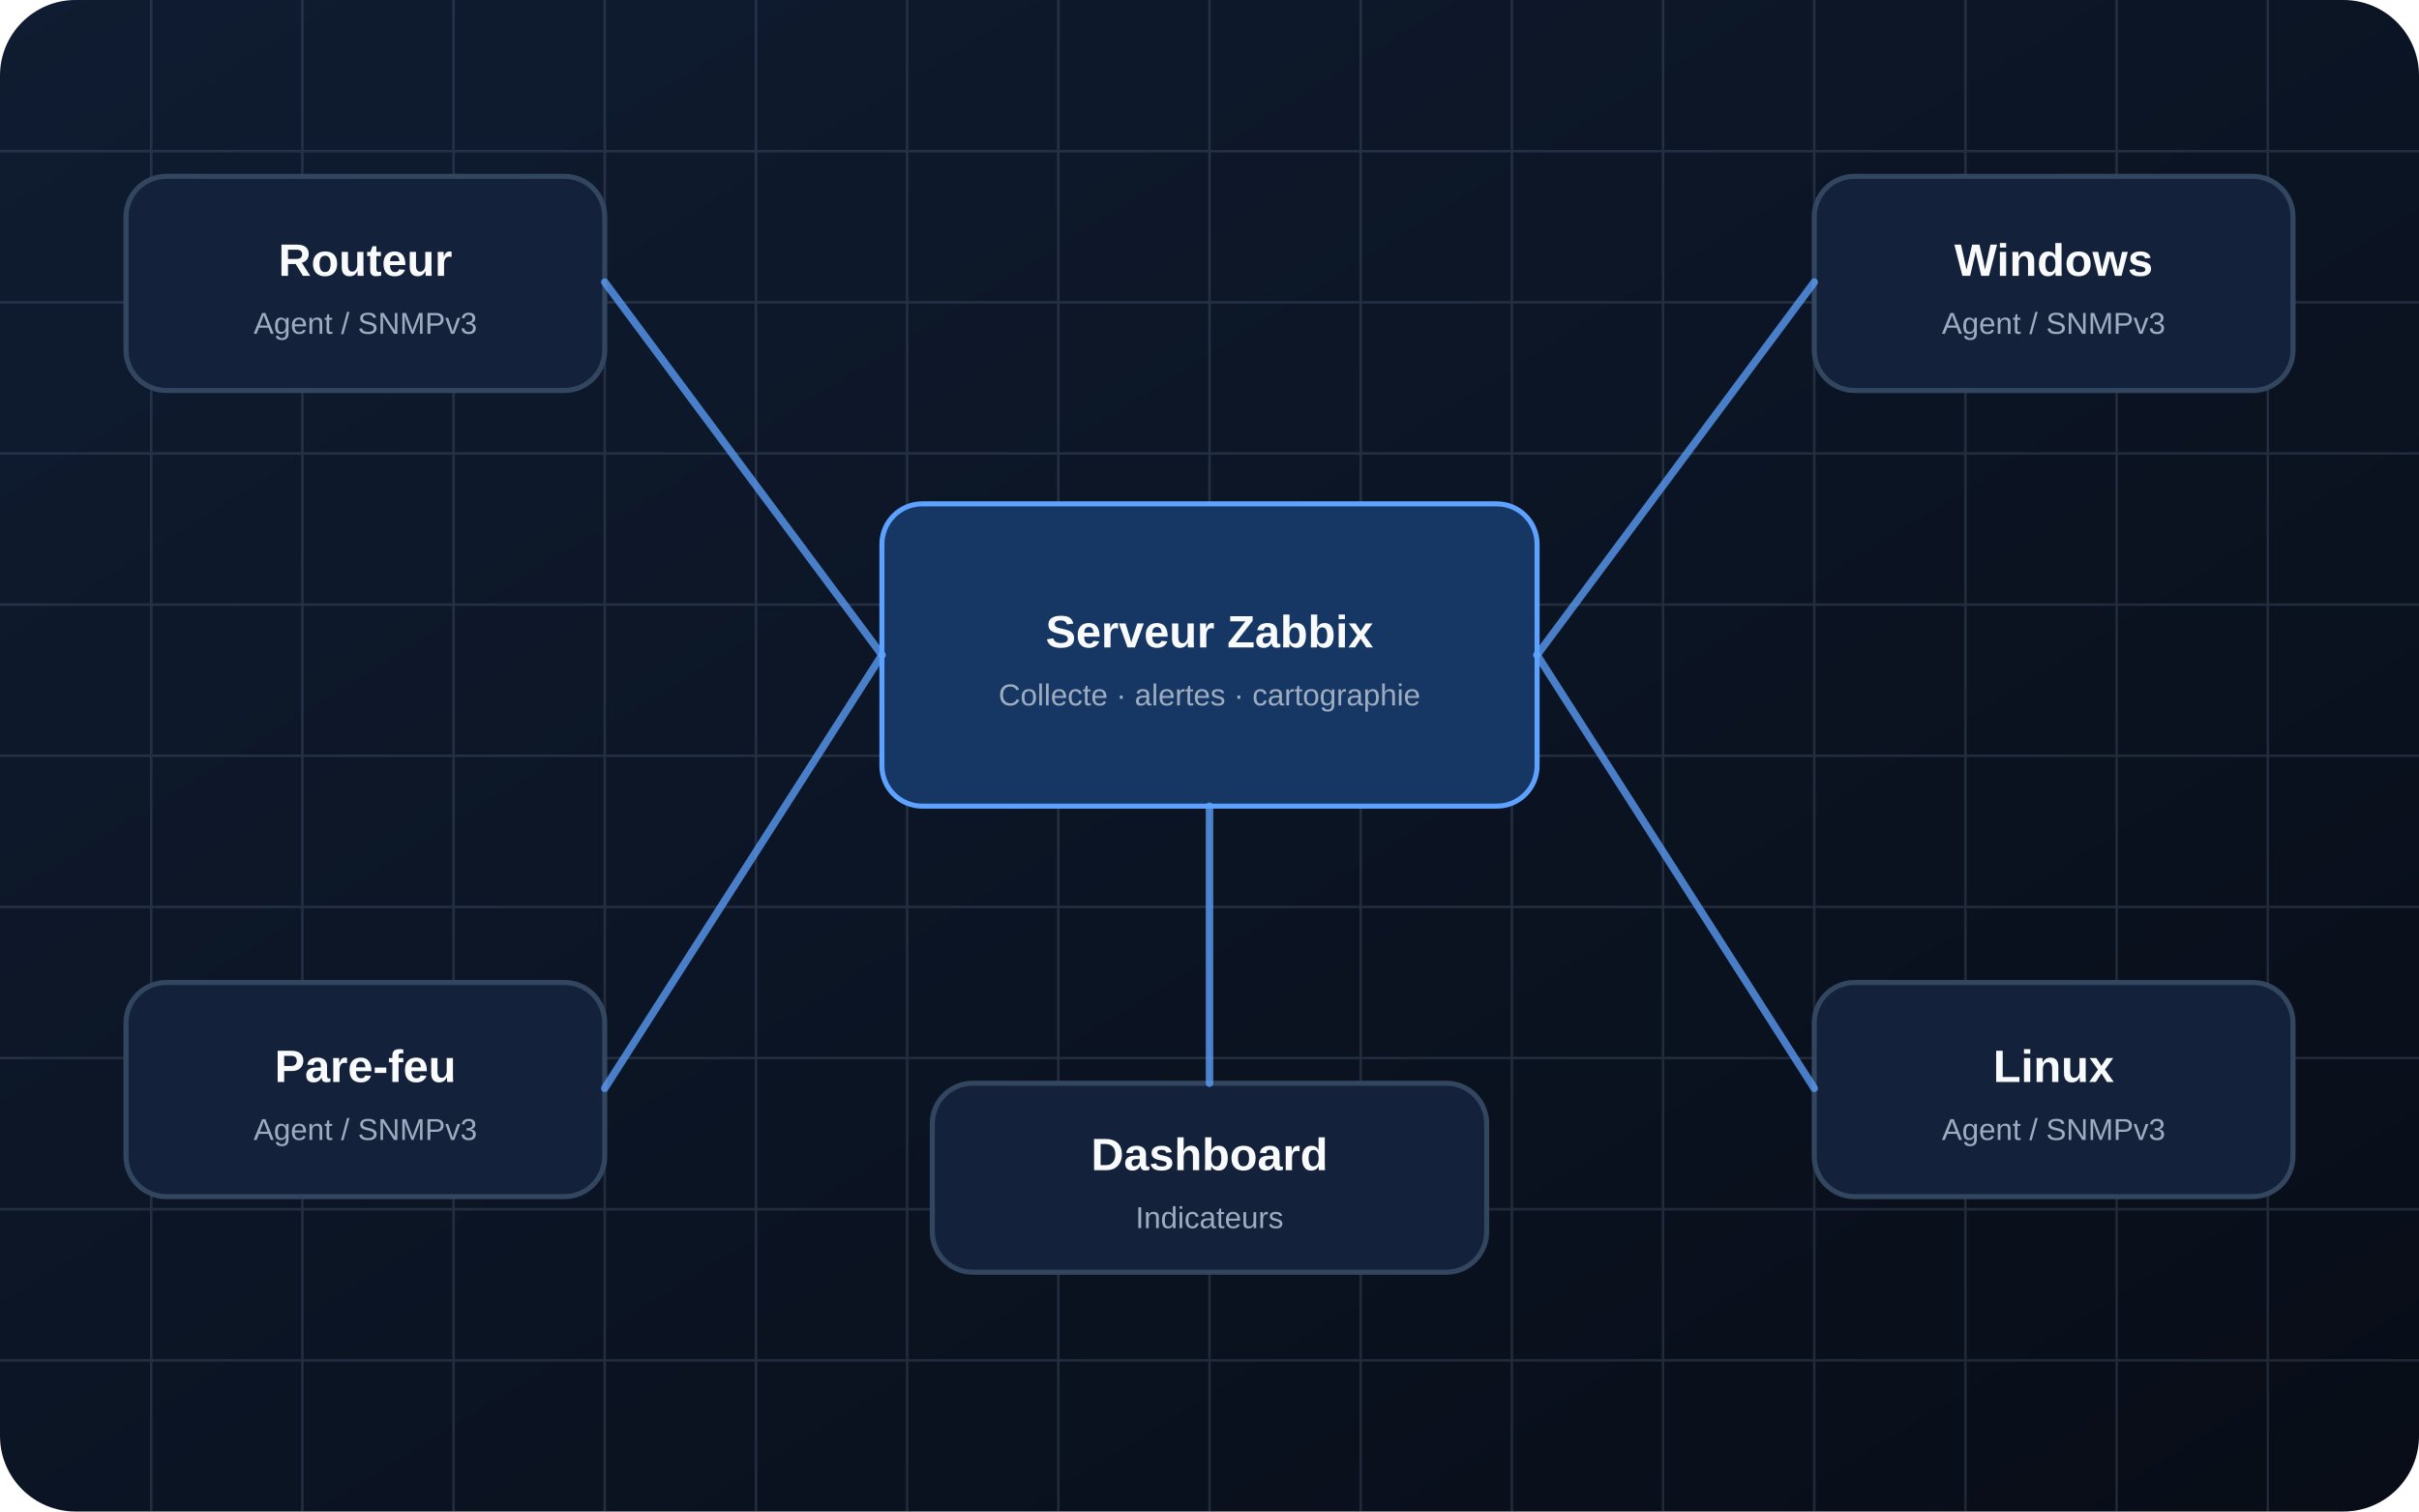
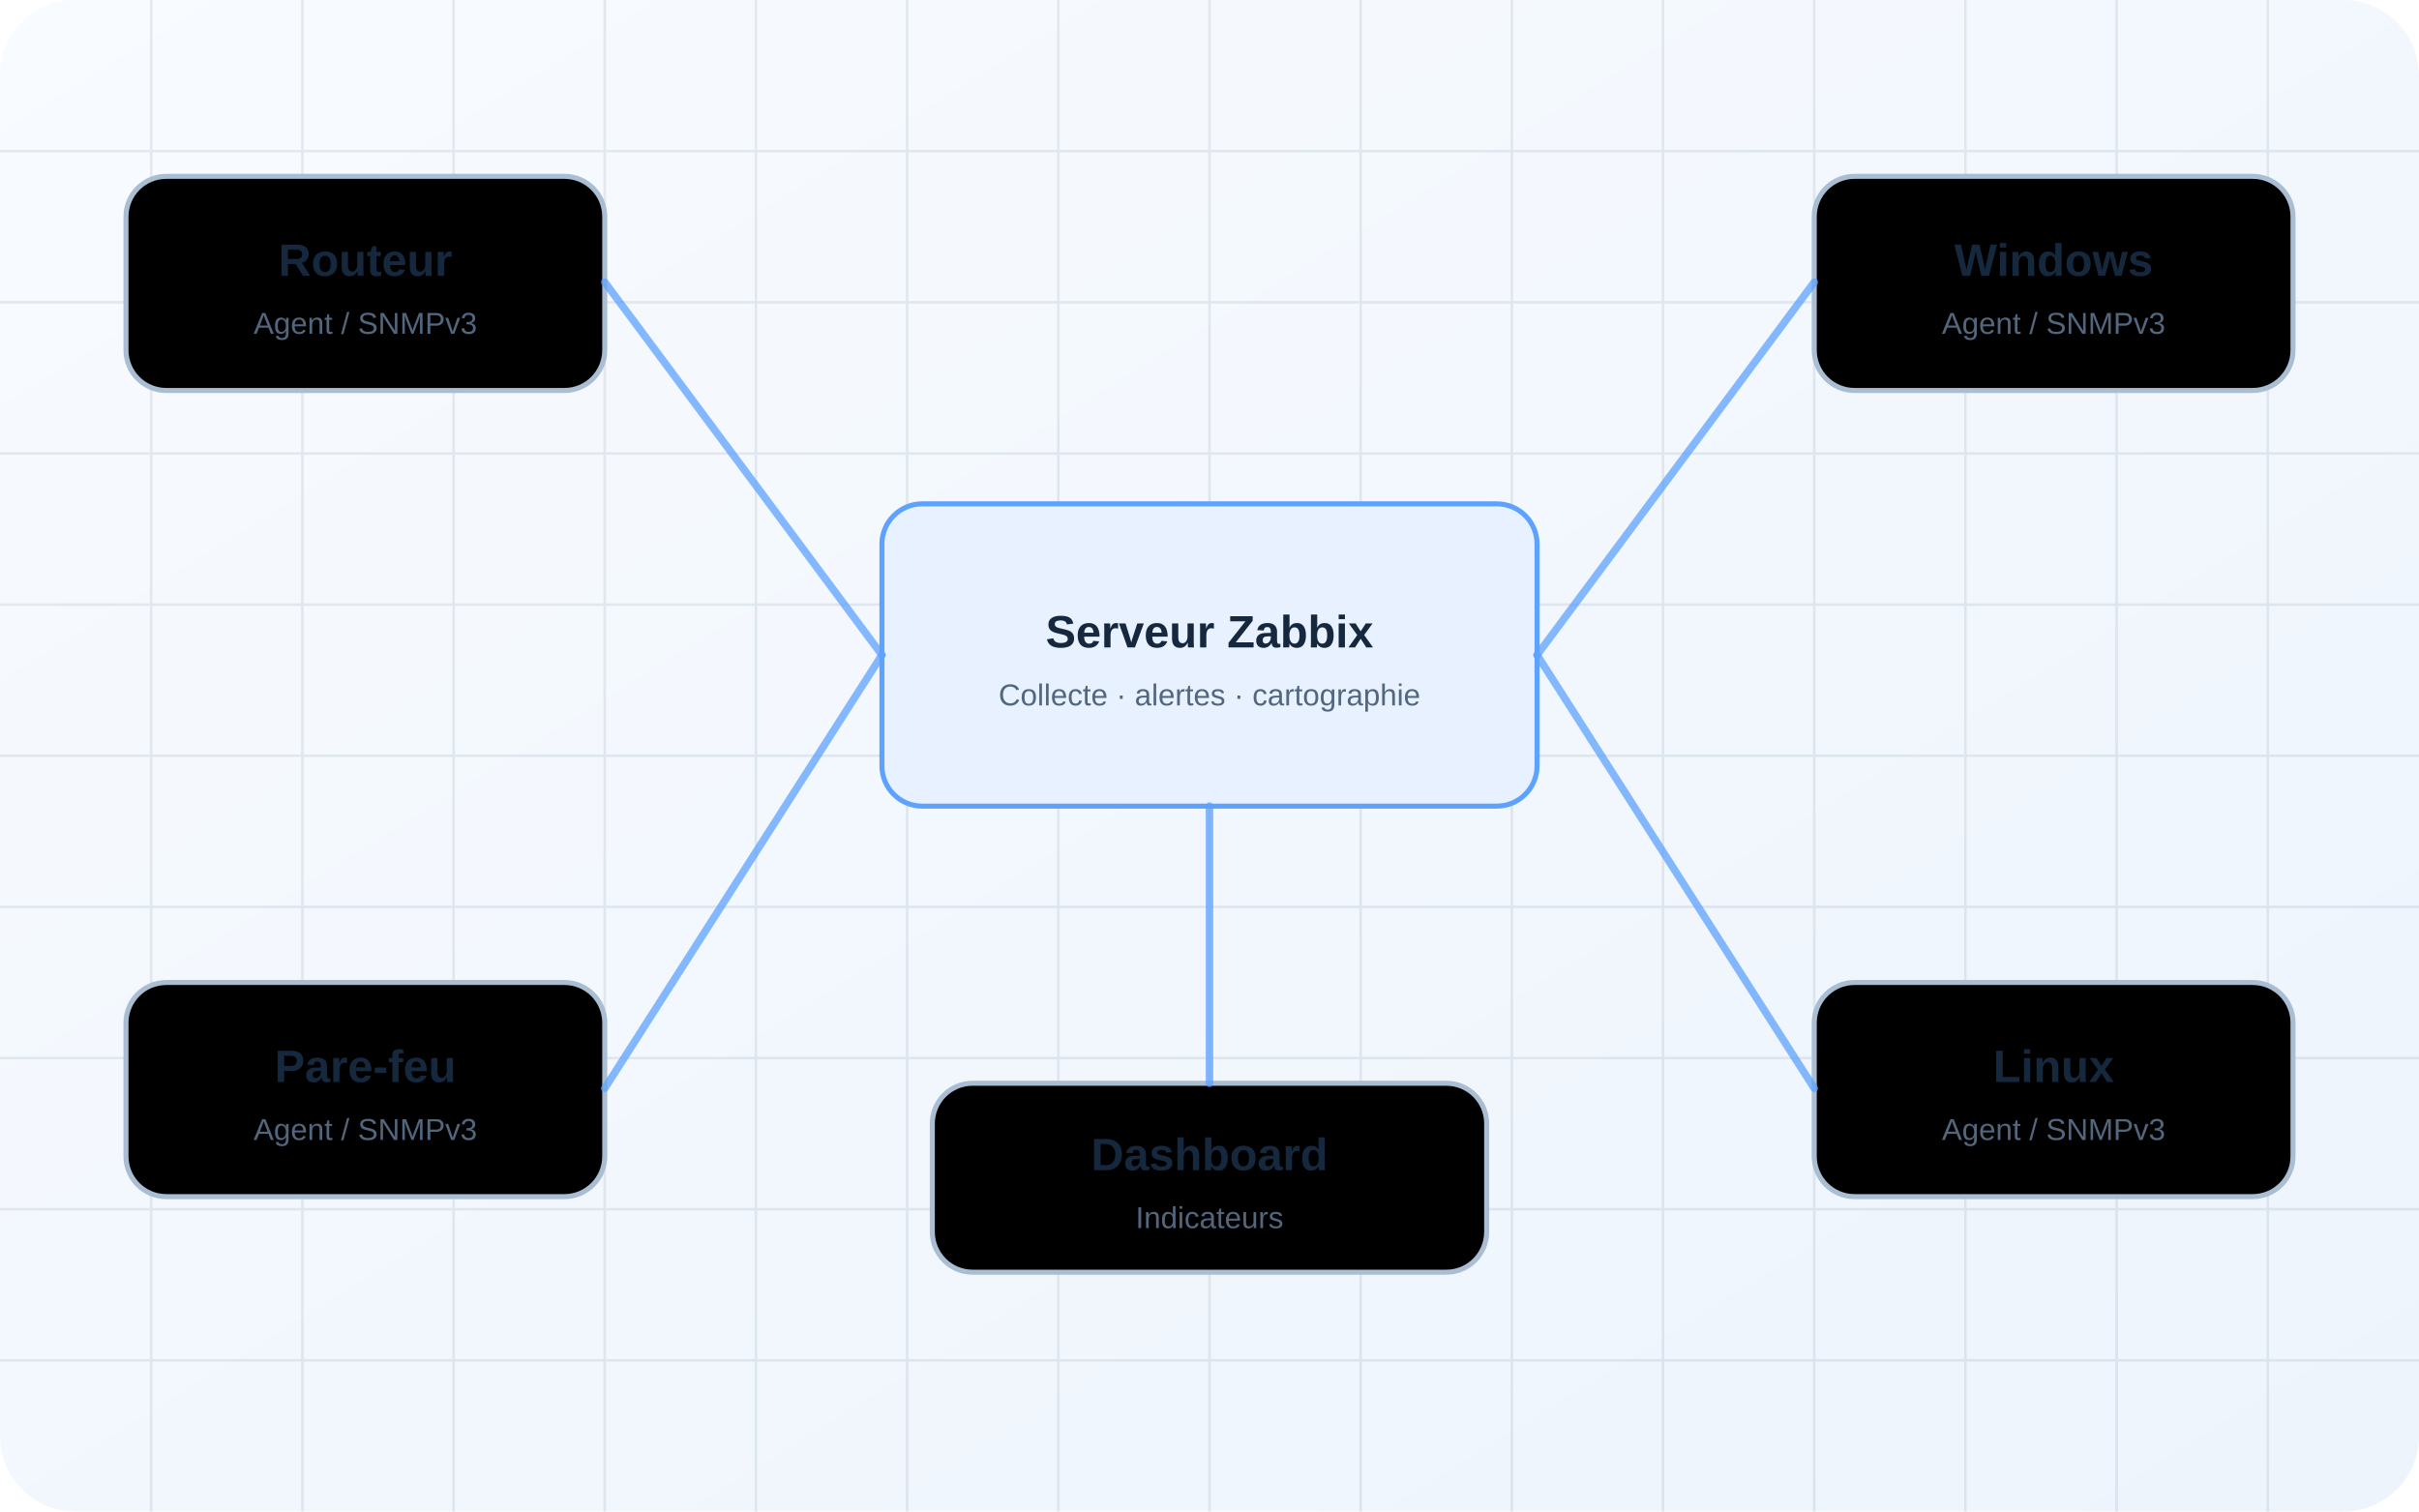
<svg xmlns="http://www.w3.org/2000/svg" viewBox="0 0 960 600" role="img" aria-labelledby="title desc">
  <defs>
    <linearGradient id="bg" x1="0" y1="0" x2="1" y2="1">
-       <stop stop-color="#0f1c31" />
-       <stop offset="1" stop-color="#080d17" />
+       <stop stop-color="#f8fbff" />
+       <stop offset="1" stop-color="#edf4fc" />
    </linearGradient>
    <linearGradient id="accent" x1="0" y1="0" x2="1" y2="1">
      <stop stop-color="#5ea2ff" />
      <stop offset="1" stop-color="#83e6dc" />
    </linearGradient>
    <filter id="glow">
      <feGaussianBlur stdDeviation="5" result="b" />
      <feMerge>
        <feMergeNode in="b" />
        <feMergeNode in="SourceGraphic" />
      </feMerge>
    </filter>
  </defs>
  <rect width="100%" height="100%" rx="30" fill="url(#bg)" />
-   <g opacity=".18" stroke="#8ba0be" stroke-width="1">
+   <g opacity=".18" stroke="#7e94ad" stroke-width="1">
    <path d="M0 60H960" />
    <path d="M0 120H960" />
    <path d="M0 180H960" />
    <path d="M0 240H960" />
    <path d="M0 300H960" />
    <path d="M0 360H960" />
    <path d="M0 420H960" />
    <path d="M0 480H960" />
    <path d="M0 540H960" />
    <path d="M60 0V600" />
    <path d="M120 0V600" />
    <path d="M180 0V600" />
    <path d="M240 0V600" />
    <path d="M300 0V600" />
    <path d="M360 0V600" />
    <path d="M420 0V600" />
    <path d="M480 0V600" />
    <path d="M540 0V600" />
    <path d="M600 0V600" />
    <path d="M660 0V600" />
    <path d="M720 0V600" />
    <path d="M780 0V600" />
    <path d="M840 0V600" />
    <path d="M900 0V600" />
  </g>
-   <rect x="350" y="200" width="260" height="120" rx="16" fill="#163764" stroke="#5ea2ff" stroke-width="2" />
-   <text x="480.0" y="257.0" text-anchor="middle" fill="#f8fafc" font-size="18" font-family="Arial" font-weight="700">Serveur Zabbix</text>
-   <text x="480.0" y="280.0" text-anchor="middle" fill="#9eacc0" font-size="12" font-family="Arial">Collecte · alertes · cartographie</text>
-   <rect x="50" y="70" width="190" height="85" rx="16" fill="#13223a" stroke="#334660" stroke-width="2" />
-   <text x="145.0" y="109.5" text-anchor="middle" fill="#f8fafc" font-size="18" font-family="Arial" font-weight="700">Routeur</text>
-   <text x="145.0" y="132.5" text-anchor="middle" fill="#9eacc0" font-size="12" font-family="Arial">Agent / SNMPv3</text>
+   <rect x="350" y="200" width="260" height="120" rx="16" fill="#e8f1ff" stroke="#5ea2ff" stroke-width="2" />
+   <text x="480.0" y="257.0" text-anchor="middle" fill="#15283e" font-size="18" font-family="Arial" font-weight="700">Serveur Zabbix</text>
+   <text x="480.0" y="280.0" text-anchor="middle" fill="#52667d" font-size="12" font-family="Arial">Collecte · alertes · cartographie</text>
+   <rect x="50" y="70" width="190" height="85" rx="16" fill="#15283efff" stroke="#a9bdd3" stroke-width="2" />
+   <text x="145.0" y="109.5" text-anchor="middle" fill="#15283e" font-size="18" font-family="Arial" font-weight="700">Routeur</text>
+   <text x="145.0" y="132.5" text-anchor="middle" fill="#52667d" font-size="12" font-family="Arial">Agent / SNMPv3</text>
  <path d="M240 112 L350 260" stroke="#5ea2ff" stroke-width="3" stroke-linecap="round" opacity=".75" />
-   <rect x="50" y="390" width="190" height="85" rx="16" fill="#13223a" stroke="#334660" stroke-width="2" />
-   <text x="145.0" y="429.5" text-anchor="middle" fill="#f8fafc" font-size="18" font-family="Arial" font-weight="700">Pare-feu</text>
-   <text x="145.0" y="452.5" text-anchor="middle" fill="#9eacc0" font-size="12" font-family="Arial">Agent / SNMPv3</text>
+   <rect x="50" y="390" width="190" height="85" rx="16" fill="#15283efff" stroke="#a9bdd3" stroke-width="2" />
+   <text x="145.0" y="429.5" text-anchor="middle" fill="#15283e" font-size="18" font-family="Arial" font-weight="700">Pare-feu</text>
+   <text x="145.0" y="452.5" text-anchor="middle" fill="#52667d" font-size="12" font-family="Arial">Agent / SNMPv3</text>
  <path d="M240 432 L350 260" stroke="#5ea2ff" stroke-width="3" stroke-linecap="round" opacity=".75" />
-   <rect x="720" y="70" width="190" height="85" rx="16" fill="#13223a" stroke="#334660" stroke-width="2" />
-   <text x="815.0" y="109.5" text-anchor="middle" fill="#f8fafc" font-size="18" font-family="Arial" font-weight="700">Windows</text>
-   <text x="815.0" y="132.5" text-anchor="middle" fill="#9eacc0" font-size="12" font-family="Arial">Agent / SNMPv3</text>
+   <rect x="720" y="70" width="190" height="85" rx="16" fill="#15283efff" stroke="#a9bdd3" stroke-width="2" />
+   <text x="815.0" y="109.5" text-anchor="middle" fill="#15283e" font-size="18" font-family="Arial" font-weight="700">Windows</text>
+   <text x="815.0" y="132.5" text-anchor="middle" fill="#52667d" font-size="12" font-family="Arial">Agent / SNMPv3</text>
  <path d="M720 112 L610 260" stroke="#5ea2ff" stroke-width="3" stroke-linecap="round" opacity=".75" />
-   <rect x="720" y="390" width="190" height="85" rx="16" fill="#13223a" stroke="#334660" stroke-width="2" />
-   <text x="815.0" y="429.5" text-anchor="middle" fill="#f8fafc" font-size="18" font-family="Arial" font-weight="700">Linux</text>
-   <text x="815.0" y="452.5" text-anchor="middle" fill="#9eacc0" font-size="12" font-family="Arial">Agent / SNMPv3</text>
+   <rect x="720" y="390" width="190" height="85" rx="16" fill="#15283efff" stroke="#a9bdd3" stroke-width="2" />
+   <text x="815.0" y="429.5" text-anchor="middle" fill="#15283e" font-size="18" font-family="Arial" font-weight="700">Linux</text>
+   <text x="815.0" y="452.5" text-anchor="middle" fill="#52667d" font-size="12" font-family="Arial">Agent / SNMPv3</text>
  <path d="M720 432 L610 260" stroke="#5ea2ff" stroke-width="3" stroke-linecap="round" opacity=".75" />
-   <rect x="370" y="430" width="220" height="75" rx="16" fill="#13223a" stroke="#334660" stroke-width="2" />
-   <text x="480.0" y="464.5" text-anchor="middle" fill="#f8fafc" font-size="18" font-family="Arial" font-weight="700">Dashboard</text>
-   <text x="480.0" y="487.5" text-anchor="middle" fill="#9eacc0" font-size="12" font-family="Arial">Indicateurs</text>
+   <rect x="370" y="430" width="220" height="75" rx="16" fill="#15283efff" stroke="#a9bdd3" stroke-width="2" />
+   <text x="480.0" y="464.5" text-anchor="middle" fill="#15283e" font-size="18" font-family="Arial" font-weight="700">Dashboard</text>
+   <text x="480.0" y="487.5" text-anchor="middle" fill="#52667d" font-size="12" font-family="Arial">Indicateurs</text>
  <path d="M480 320 L480 430" stroke="#5ea2ff" stroke-width="3" stroke-linecap="round" opacity=".75" />
</svg>
